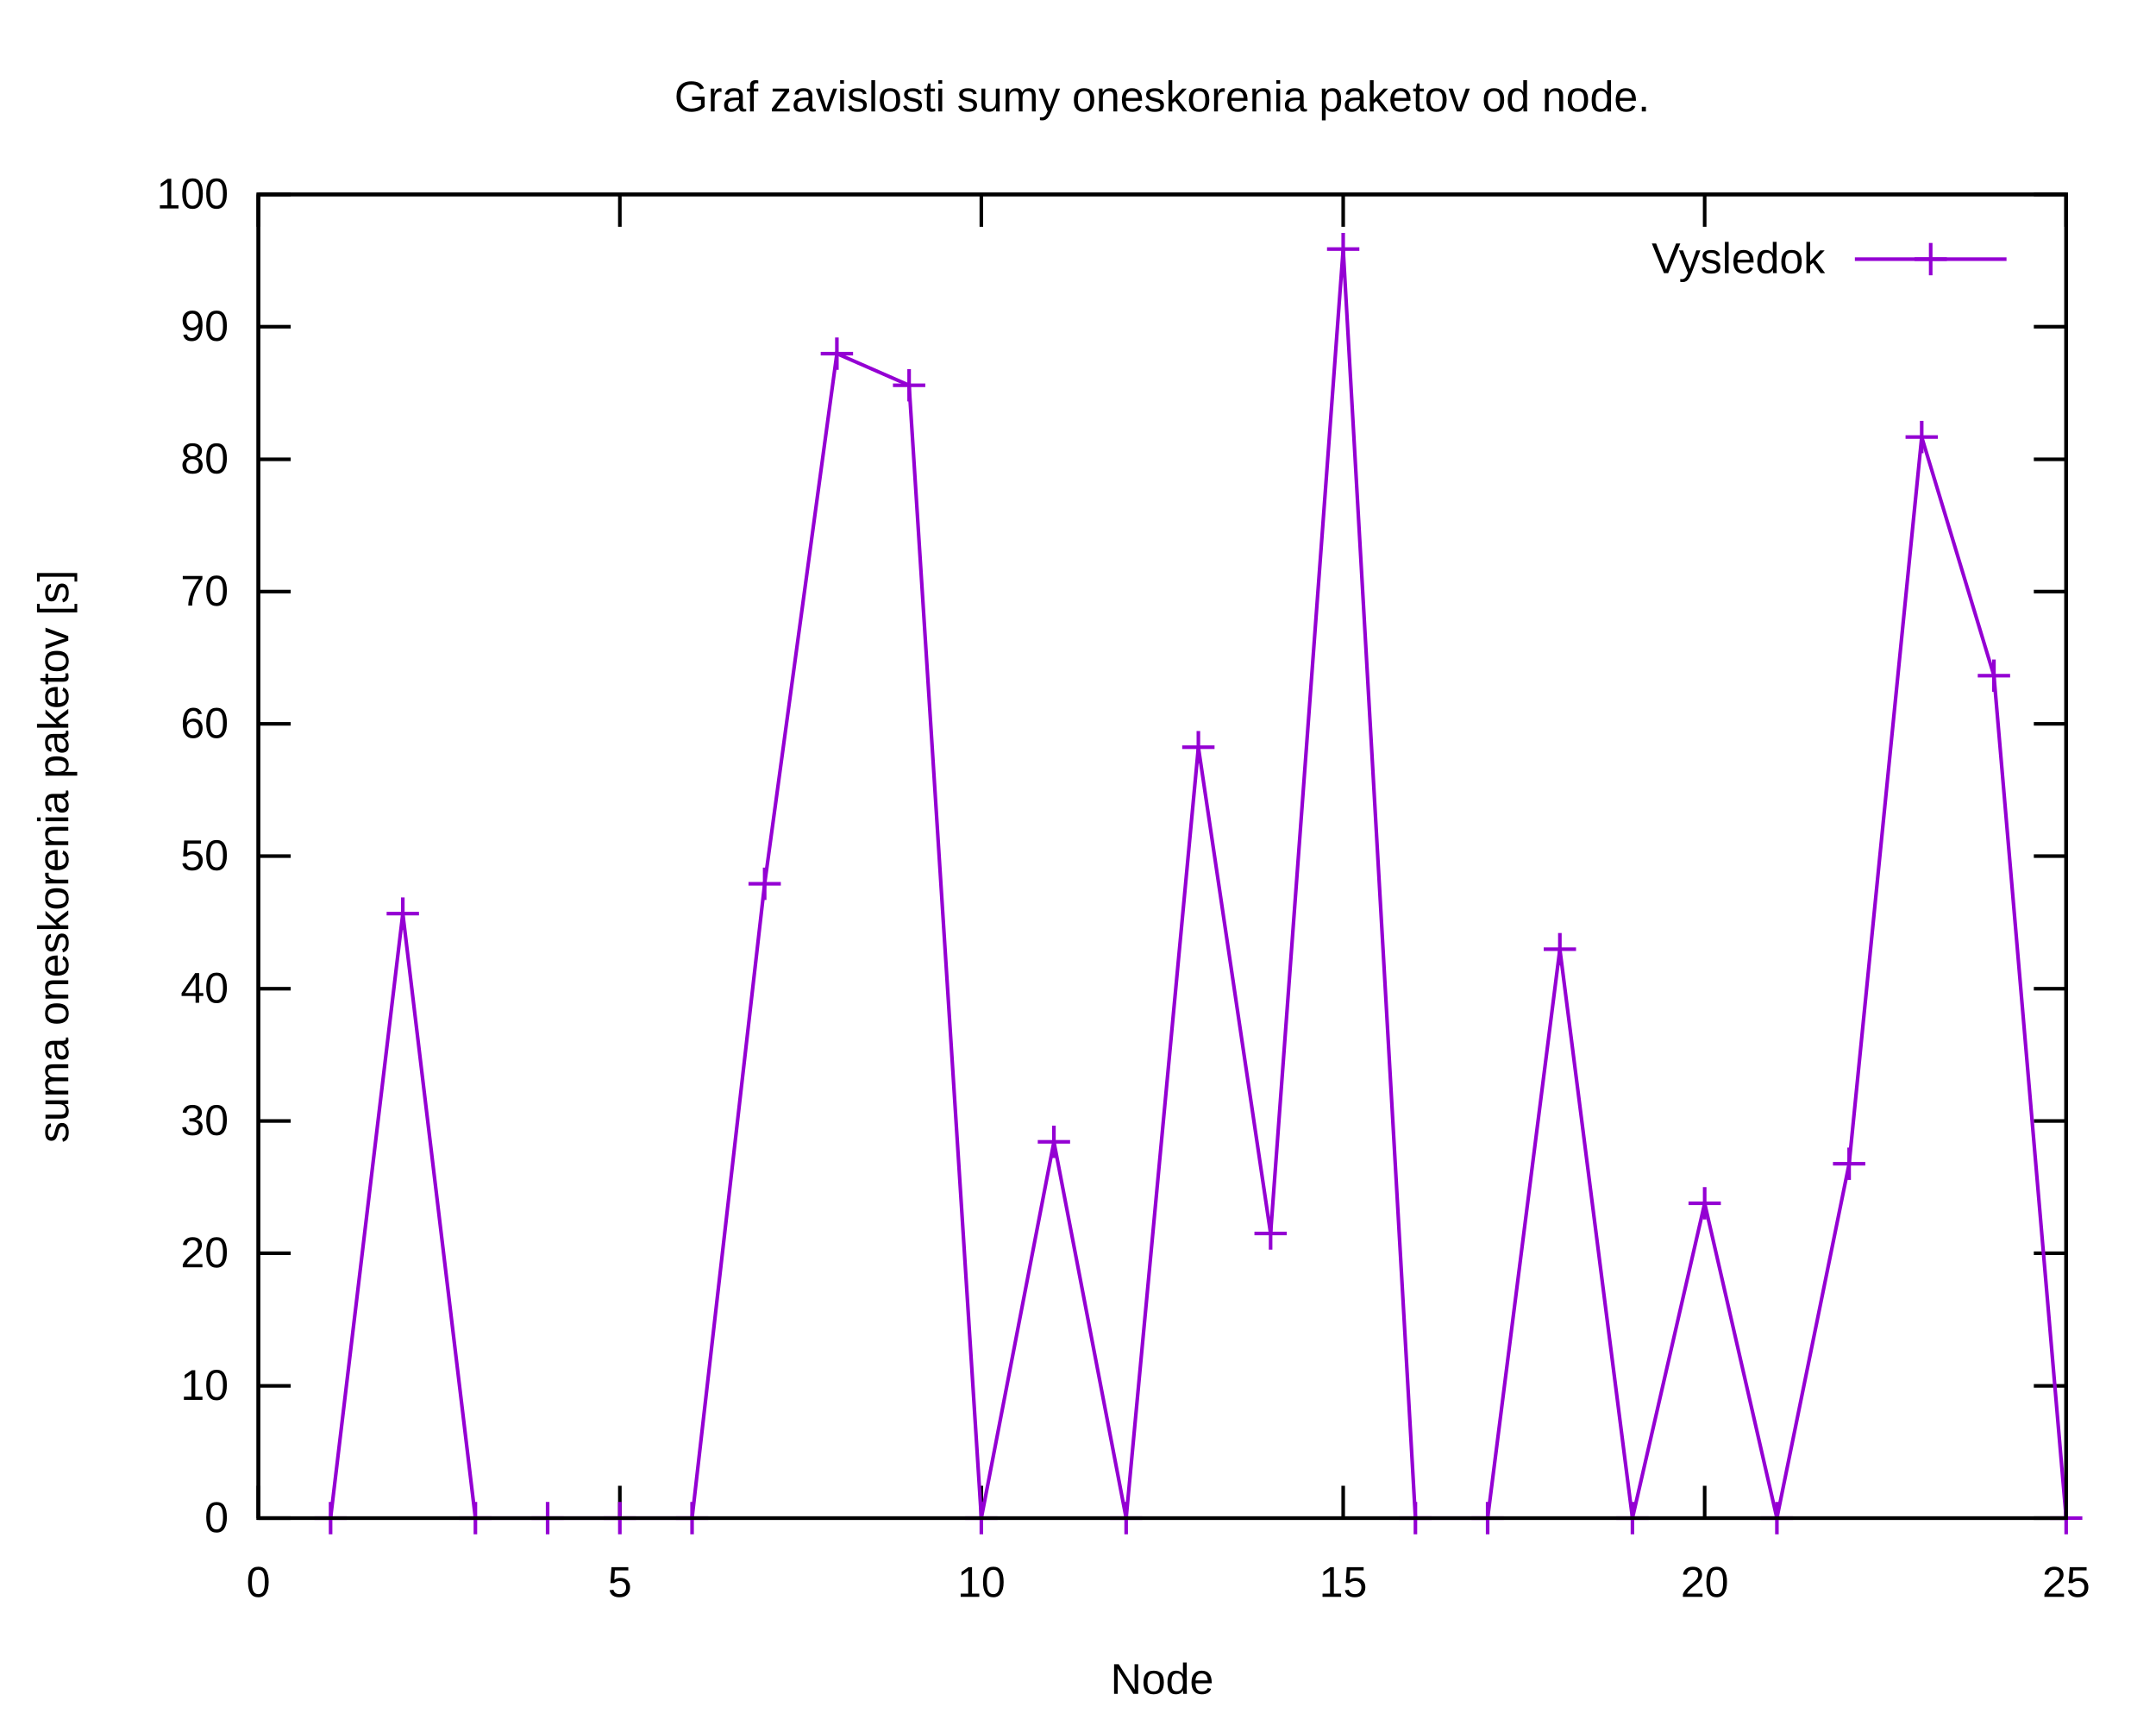
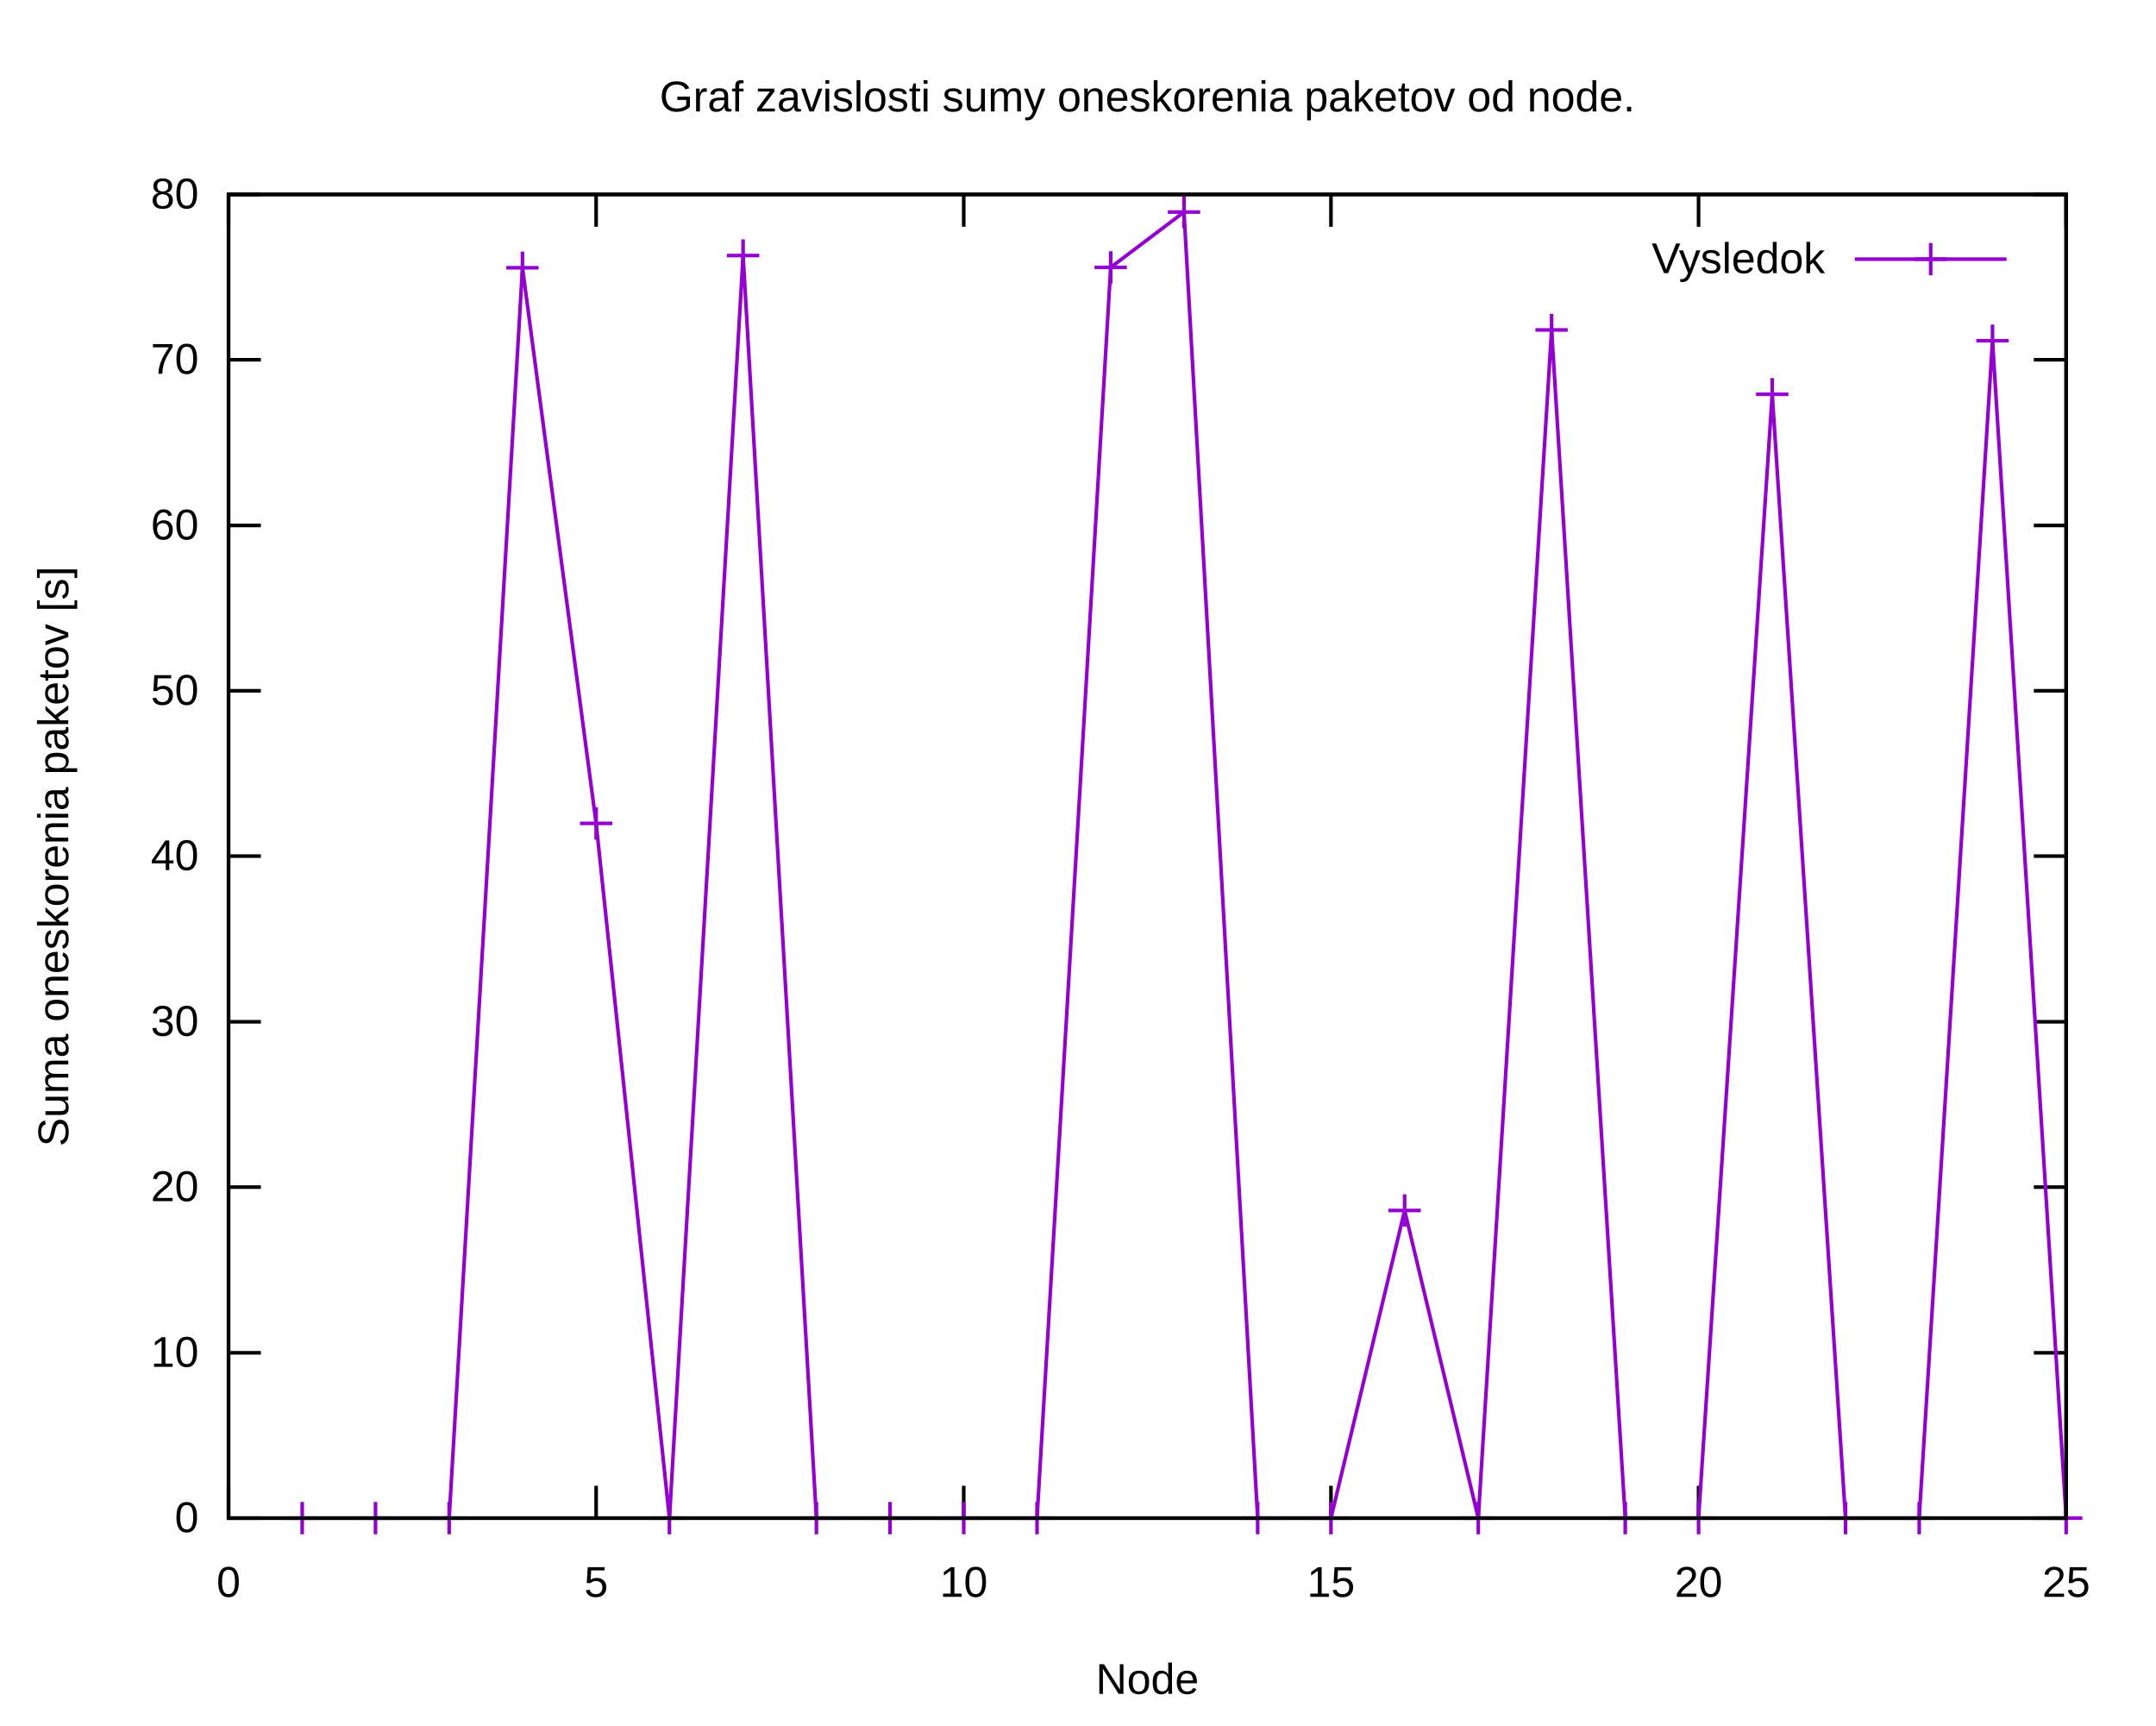
<svg xmlns="http://www.w3.org/2000/svg" xmlns:xlink="http://www.w3.org/1999/xlink" width="600" height="480" viewBox="0 0 600 480">
  <g id="gnuplot_canvas">
    <rect x="0" y="0" width="600" height="480" fill="none" />
    <defs>
      <circle id="gpDot" r="0.5" stroke-width="0.5" stroke="currentColor" />
      <path id="gpPt0" stroke-width="0.222" stroke="currentColor" d="M-1,0 h2 M0,-1 v2" />
      <path id="gpPt1" stroke-width="0.222" stroke="currentColor" d="M-1,-1 L1,1 M1,-1 L-1,1" />
      <path id="gpPt2" stroke-width="0.222" stroke="currentColor" d="M-1,0 L1,0 M0,-1 L0,1 M-1,-1 L1,1 M-1,1 L1,-1" />
      <rect id="gpPt3" stroke-width="0.222" stroke="currentColor" x="-1" y="-1" width="2" height="2" />
      <rect id="gpPt4" stroke-width="0.222" stroke="currentColor" fill="currentColor" x="-1" y="-1" width="2" height="2" />
      <circle id="gpPt5" stroke-width="0.222" stroke="currentColor" cx="0" cy="0" r="1" />
      <use xlink:href="#gpPt5" id="gpPt6" fill="currentColor" stroke="none" />
      <path id="gpPt7" stroke-width="0.222" stroke="currentColor" d="M0,-1.33 L-1.33,0.67 L1.33,0.67 z" />
      <use xlink:href="#gpPt7" id="gpPt8" fill="currentColor" stroke="none" />
      <use xlink:href="#gpPt7" id="gpPt9" stroke="currentColor" transform="rotate(180)" />
      <use xlink:href="#gpPt9" id="gpPt10" fill="currentColor" stroke="none" />
      <use xlink:href="#gpPt3" id="gpPt11" stroke="currentColor" transform="rotate(45)" />
      <use xlink:href="#gpPt11" id="gpPt12" fill="currentColor" stroke="none" />
      <path id="gpPt13" stroke-width="0.222" stroke="currentColor" d="M0,1.330 L1.265,0.411 L0.782,-1.067 L-0.782,-1.076 L-1.265,0.411 z" />
      <use xlink:href="#gpPt13" id="gpPt14" fill="currentColor" stroke="none" />
      <filter id="textbox" filterUnits="objectBoundingBox" x="0" y="0" height="1" width="1">
        <feFlood flood-color="white" flood-opacity="1" result="bgnd" />
        <feComposite in="SourceGraphic" in2="bgnd" operator="atop" />
      </filter>
      <filter id="greybox" filterUnits="objectBoundingBox" x="0" y="0" height="1" width="1">
        <feFlood flood-color="lightgrey" flood-opacity="1" result="grey" />
        <feComposite in="SourceGraphic" in2="grey" operator="atop" />
      </filter>
    </defs>
    <g fill="none" color="white" stroke="currentColor" stroke-width="1.00" stroke-linecap="butt" stroke-linejoin="miter">
</g>
    <g fill="none" color="black" stroke="currentColor" stroke-width="1.00" stroke-linecap="butt" stroke-linejoin="miter">
-       <path stroke="black" d="M71.9,422.4 L80.9,422.4 M575.0,422.4 L566.0,422.4  " />
-       <g transform="translate(63.6,426.3)" stroke="none" fill="black" font-family="Arial" font-size="12.00" text-anchor="end">
+       <path stroke="black" d="M63.6,422.4 L72.6,422.4 M575.0,422.4 L566.0,422.4  " />
+       <g transform="translate(55.3,426.3)" stroke="none" fill="black" font-family="Arial" font-size="12.00" text-anchor="end">
        <text>
          <tspan font-family="Arial"> 0</tspan>
        </text>
      </g>
    </g>
    <g fill="none" color="black" stroke="currentColor" stroke-width="1.00" stroke-linecap="butt" stroke-linejoin="miter">
-       <path stroke="black" d="M71.9,385.6 L80.9,385.6 M575.0,385.6 L566.0,385.6  " />
-       <g transform="translate(63.6,389.5)" stroke="none" fill="black" font-family="Arial" font-size="12.00" text-anchor="end">
+       <path stroke="black" d="M63.6,376.4 L72.6,376.4 M575.0,376.4 L566.0,376.4  " />
+       <g transform="translate(55.3,380.3)" stroke="none" fill="black" font-family="Arial" font-size="12.00" text-anchor="end">
        <text>
          <tspan font-family="Arial"> 10</tspan>
        </text>
      </g>
    </g>
    <g fill="none" color="black" stroke="currentColor" stroke-width="1.00" stroke-linecap="butt" stroke-linejoin="miter">
-       <path stroke="black" d="M71.9,348.7 L80.9,348.7 M575.0,348.7 L566.0,348.7  " />
-       <g transform="translate(63.6,352.6)" stroke="none" fill="black" font-family="Arial" font-size="12.00" text-anchor="end">
+       <path stroke="black" d="M63.6,330.3 L72.6,330.3 M575.0,330.3 L566.0,330.3  " />
+       <g transform="translate(55.3,334.2)" stroke="none" fill="black" font-family="Arial" font-size="12.00" text-anchor="end">
        <text>
          <tspan font-family="Arial"> 20</tspan>
        </text>
      </g>
    </g>
    <g fill="none" color="black" stroke="currentColor" stroke-width="1.00" stroke-linecap="butt" stroke-linejoin="miter">
-       <path stroke="black" d="M71.9,311.9 L80.9,311.9 M575.0,311.9 L566.0,311.9  " />
-       <g transform="translate(63.6,315.8)" stroke="none" fill="black" font-family="Arial" font-size="12.00" text-anchor="end">
+       <path stroke="black" d="M63.6,284.3 L72.6,284.3 M575.0,284.3 L566.0,284.3  " />
+       <g transform="translate(55.3,288.2)" stroke="none" fill="black" font-family="Arial" font-size="12.00" text-anchor="end">
        <text>
          <tspan font-family="Arial"> 30</tspan>
        </text>
      </g>
    </g>
    <g fill="none" color="black" stroke="currentColor" stroke-width="1.00" stroke-linecap="butt" stroke-linejoin="miter">
-       <path stroke="black" d="M71.9,275.1 L80.9,275.1 M575.0,275.1 L566.0,275.1  " />
-       <g transform="translate(63.6,279.0)" stroke="none" fill="black" font-family="Arial" font-size="12.00" text-anchor="end">
+       <path stroke="black" d="M63.6,238.2 L72.6,238.2 M575.0,238.2 L566.0,238.2  " />
+       <g transform="translate(55.3,242.1)" stroke="none" fill="black" font-family="Arial" font-size="12.00" text-anchor="end">
        <text>
          <tspan font-family="Arial"> 40</tspan>
        </text>
      </g>
    </g>
    <g fill="none" color="black" stroke="currentColor" stroke-width="1.00" stroke-linecap="butt" stroke-linejoin="miter">
-       <path stroke="black" d="M71.9,238.2 L80.9,238.2 M575.0,238.2 L566.0,238.2  " />
-       <g transform="translate(63.6,242.1)" stroke="none" fill="black" font-family="Arial" font-size="12.00" text-anchor="end">
+       <path stroke="black" d="M63.6,192.2 L72.6,192.2 M575.0,192.2 L566.0,192.2  " />
+       <g transform="translate(55.3,196.1)" stroke="none" fill="black" font-family="Arial" font-size="12.00" text-anchor="end">
        <text>
          <tspan font-family="Arial"> 50</tspan>
        </text>
      </g>
    </g>
    <g fill="none" color="black" stroke="currentColor" stroke-width="1.00" stroke-linecap="butt" stroke-linejoin="miter">
-       <path stroke="black" d="M71.9,201.4 L80.9,201.4 M575.0,201.4 L566.0,201.4  " />
-       <g transform="translate(63.6,205.3)" stroke="none" fill="black" font-family="Arial" font-size="12.00" text-anchor="end">
+       <path stroke="black" d="M63.6,146.2 L72.6,146.2 M575.0,146.2 L566.0,146.2  " />
+       <g transform="translate(55.3,150.1)" stroke="none" fill="black" font-family="Arial" font-size="12.00" text-anchor="end">
        <text>
          <tspan font-family="Arial"> 60</tspan>
        </text>
      </g>
    </g>
    <g fill="none" color="black" stroke="currentColor" stroke-width="1.00" stroke-linecap="butt" stroke-linejoin="miter">
-       <path stroke="black" d="M71.9,164.6 L80.9,164.6 M575.0,164.6 L566.0,164.6  " />
-       <g transform="translate(63.6,168.5)" stroke="none" fill="black" font-family="Arial" font-size="12.00" text-anchor="end">
+       <path stroke="black" d="M63.6,100.1 L72.6,100.1 M575.0,100.1 L566.0,100.1  " />
+       <g transform="translate(55.3,104.0)" stroke="none" fill="black" font-family="Arial" font-size="12.00" text-anchor="end">
        <text>
          <tspan font-family="Arial"> 70</tspan>
        </text>
      </g>
    </g>
    <g fill="none" color="black" stroke="currentColor" stroke-width="1.00" stroke-linecap="butt" stroke-linejoin="miter">
-       <path stroke="black" d="M71.9,127.8 L80.9,127.8 M575.0,127.8 L566.0,127.8  " />
-       <g transform="translate(63.6,131.7)" stroke="none" fill="black" font-family="Arial" font-size="12.00" text-anchor="end">
+       <path stroke="black" d="M63.6,54.1 L72.6,54.1 M575.0,54.1 L566.0,54.1  " />
+       <g transform="translate(55.3,58.0)" stroke="none" fill="black" font-family="Arial" font-size="12.00" text-anchor="end">
        <text>
          <tspan font-family="Arial"> 80</tspan>
        </text>
      </g>
    </g>
    <g fill="none" color="black" stroke="currentColor" stroke-width="1.00" stroke-linecap="butt" stroke-linejoin="miter">
-       <path stroke="black" d="M71.9,90.9 L80.9,90.9 M575.0,90.9 L566.0,90.9  " />
-       <g transform="translate(63.6,94.8)" stroke="none" fill="black" font-family="Arial" font-size="12.00" text-anchor="end">
-         <text>
-           <tspan font-family="Arial"> 90</tspan>
-         </text>
-       </g>
-     </g>
-     <g fill="none" color="black" stroke="currentColor" stroke-width="1.00" stroke-linecap="butt" stroke-linejoin="miter">
-       <path stroke="black" d="M71.9,54.1 L80.9,54.1 M575.0,54.1 L566.0,54.1  " />
-       <g transform="translate(63.6,58.0)" stroke="none" fill="black" font-family="Arial" font-size="12.00" text-anchor="end">
-         <text>
-           <tspan font-family="Arial"> 100</tspan>
-         </text>
-       </g>
-     </g>
-     <g fill="none" color="black" stroke="currentColor" stroke-width="1.00" stroke-linecap="butt" stroke-linejoin="miter">
-       <path stroke="black" d="M71.9,422.4 L71.9,413.4 M71.9,54.1 L71.9,63.1  " />
-       <g transform="translate(71.9,444.3)" stroke="none" fill="black" font-family="Arial" font-size="12.00" text-anchor="middle">
+       <path stroke="black" d="M63.6,422.4 L63.6,413.4 M63.6,54.1 L63.6,63.1  " />
+       <g transform="translate(63.6,444.3)" stroke="none" fill="black" font-family="Arial" font-size="12.00" text-anchor="middle">
        <text>
          <tspan font-family="Arial"> 0</tspan>
        </text>
      </g>
    </g>
    <g fill="none" color="black" stroke="currentColor" stroke-width="1.00" stroke-linecap="butt" stroke-linejoin="miter">
-       <path stroke="black" d="M172.5,422.4 L172.5,413.4 M172.5,54.1 L172.5,63.1  " />
-       <g transform="translate(172.5,444.3)" stroke="none" fill="black" font-family="Arial" font-size="12.00" text-anchor="middle">
+       <path stroke="black" d="M165.9,422.4 L165.9,413.4 M165.9,54.1 L165.9,63.1  " />
+       <g transform="translate(165.9,444.3)" stroke="none" fill="black" font-family="Arial" font-size="12.00" text-anchor="middle">
        <text>
          <tspan font-family="Arial"> 5</tspan>
        </text>
      </g>
    </g>
    <g fill="none" color="black" stroke="currentColor" stroke-width="1.00" stroke-linecap="butt" stroke-linejoin="miter">
-       <path stroke="black" d="M273.1,422.4 L273.1,413.4 M273.1,54.1 L273.1,63.1  " />
-       <g transform="translate(273.1,444.3)" stroke="none" fill="black" font-family="Arial" font-size="12.00" text-anchor="middle">
+       <path stroke="black" d="M268.2,422.4 L268.2,413.4 M268.2,54.1 L268.2,63.1  " />
+       <g transform="translate(268.2,444.3)" stroke="none" fill="black" font-family="Arial" font-size="12.00" text-anchor="middle">
        <text>
          <tspan font-family="Arial"> 10</tspan>
        </text>
      </g>
    </g>
    <g fill="none" color="black" stroke="currentColor" stroke-width="1.00" stroke-linecap="butt" stroke-linejoin="miter">
-       <path stroke="black" d="M373.8,422.4 L373.8,413.4 M373.8,54.1 L373.8,63.1  " />
-       <g transform="translate(373.8,444.3)" stroke="none" fill="black" font-family="Arial" font-size="12.00" text-anchor="middle">
+       <path stroke="black" d="M370.4,422.4 L370.4,413.4 M370.4,54.1 L370.4,63.1  " />
+       <g transform="translate(370.4,444.3)" stroke="none" fill="black" font-family="Arial" font-size="12.00" text-anchor="middle">
        <text>
          <tspan font-family="Arial"> 15</tspan>
        </text>
      </g>
    </g>
    <g fill="none" color="black" stroke="currentColor" stroke-width="1.00" stroke-linecap="butt" stroke-linejoin="miter">
-       <path stroke="black" d="M474.4,422.4 L474.4,413.4 M474.4,54.1 L474.4,63.1  " />
-       <g transform="translate(474.4,444.3)" stroke="none" fill="black" font-family="Arial" font-size="12.00" text-anchor="middle">
+       <path stroke="black" d="M472.7,422.4 L472.7,413.4 M472.7,54.1 L472.7,63.1  " />
+       <g transform="translate(472.7,444.3)" stroke="none" fill="black" font-family="Arial" font-size="12.00" text-anchor="middle">
        <text>
          <tspan font-family="Arial"> 20</tspan>
        </text>
      </g>
    </g>
    <g fill="none" color="black" stroke="currentColor" stroke-width="1.00" stroke-linecap="butt" stroke-linejoin="miter">
      <path stroke="black" d="M575.0,422.4 L575.0,413.4 M575.0,54.1 L575.0,63.1  " />
      <g transform="translate(575.0,444.3)" stroke="none" fill="black" font-family="Arial" font-size="12.00" text-anchor="middle">
        <text>
          <tspan font-family="Arial"> 25</tspan>
        </text>
      </g>
    </g>
    <g fill="none" color="black" stroke="currentColor" stroke-width="1.00" stroke-linecap="butt" stroke-linejoin="miter">
</g>
    <g fill="none" color="black" stroke="currentColor" stroke-width="1.00" stroke-linecap="butt" stroke-linejoin="miter">
-       <path stroke="black" d="M71.9,54.1 L71.9,422.4 L575.0,422.4 L575.0,54.1 L71.9,54.1 Z  " />
+       <path stroke="black" d="M63.6,54.1 L63.6,422.4 L575.0,422.4 L575.0,54.1 L63.6,54.1 Z  " />
    </g>
    <g fill="none" color="black" stroke="currentColor" stroke-width="1.00" stroke-linecap="butt" stroke-linejoin="miter">
      <g transform="translate(19.0,238.3) rotate(270)" stroke="none" fill="black" font-family="Arial" font-size="12.00" text-anchor="middle">
        <text>
-           <tspan font-family="Arial">suma oneskorenia paketov [s]</tspan>
-         </text>
-       </g>
-     </g>
-     <g fill="none" color="black" stroke="currentColor" stroke-width="1.00" stroke-linecap="butt" stroke-linejoin="miter">
-       <g transform="translate(323.4,471.3)" stroke="none" fill="black" font-family="Arial" font-size="12.00" text-anchor="middle">
+           <tspan font-family="Arial">Suma oneskorenia paketov [s]</tspan>
+         </text>
+       </g>
+     </g>
+     <g fill="none" color="black" stroke="currentColor" stroke-width="1.00" stroke-linecap="butt" stroke-linejoin="miter">
+       <g transform="translate(319.3,471.3)" stroke="none" fill="black" font-family="Arial" font-size="12.00" text-anchor="middle">
        <text>
          <tspan font-family="Arial">Node</tspan>
        </text>
      </g>
    </g>
    <g fill="none" color="black" stroke="currentColor" stroke-width="1.00" stroke-linecap="butt" stroke-linejoin="miter">
-       <g transform="translate(323.4,31.0)" stroke="none" fill="black" font-family="Arial" font-size="12.00" text-anchor="middle">
+       <g transform="translate(319.3,31.0)" stroke="none" fill="black" font-family="Arial" font-size="12.00" text-anchor="middle">
        <text>
          <tspan font-family="Arial">Graf zavislosti sumy oneskorenia paketov od node.</tspan>
        </text>
      </g>
    </g>
    <g fill="none" color="black" stroke="currentColor" stroke-width="1.00" stroke-linecap="butt" stroke-linejoin="miter">
</g>
    <g id="gnuplot_plot_1">
      <g fill="none" color="black" stroke="currentColor" stroke-width="1.00" stroke-linecap="butt" stroke-linejoin="miter">
        <g transform="translate(507.9,76.0)" stroke="none" fill="black" font-family="Arial" font-size="12.00" text-anchor="end">
          <text>
            <tspan font-family="Arial">Vysledok</tspan>
          </text>
        </g>
      </g>
      <g fill="none" color="black" stroke="currentColor" stroke-width="1.00" stroke-linecap="butt" stroke-linejoin="miter">
-         <path stroke="rgb(148,   0, 211)" d="M516.2,72.1 L558.4,72.1 M92.0,422.4 L112.1,254.2 L132.3,422.4 L152.4,422.4 L172.5,422.4 L192.6,422.4   L212.8,245.9 L232.9,98.4 L253.0,107.2 L273.1,422.4 L293.3,317.7 L313.4,422.4 L333.5,207.9 L353.6,343.2   L373.8,69.3 L393.9,422.4 L414.0,422.4 L434.1,264.1 L454.3,422.4 L474.4,334.8 L494.5,422.4 L514.6,323.8   L534.8,121.6 L554.9,188.0 L575.0,422.4  " />
-         <use xlink:href="#gpPt0" transform="translate(92.0,422.4) scale(4.50)" color="rgb(148,   0, 211)" />
-         <use xlink:href="#gpPt0" transform="translate(112.1,254.2) scale(4.50)" color="rgb(148,   0, 211)" />
-         <use xlink:href="#gpPt0" transform="translate(132.3,422.4) scale(4.50)" color="rgb(148,   0, 211)" />
-         <use xlink:href="#gpPt0" transform="translate(152.4,422.4) scale(4.50)" color="rgb(148,   0, 211)" />
-         <use xlink:href="#gpPt0" transform="translate(172.5,422.4) scale(4.50)" color="rgb(148,   0, 211)" />
-         <use xlink:href="#gpPt0" transform="translate(192.6,422.4) scale(4.50)" color="rgb(148,   0, 211)" />
-         <use xlink:href="#gpPt0" transform="translate(212.8,245.9) scale(4.50)" color="rgb(148,   0, 211)" />
-         <use xlink:href="#gpPt0" transform="translate(232.9,98.4) scale(4.50)" color="rgb(148,   0, 211)" />
-         <use xlink:href="#gpPt0" transform="translate(253.0,107.2) scale(4.50)" color="rgb(148,   0, 211)" />
-         <use xlink:href="#gpPt0" transform="translate(273.1,422.4) scale(4.50)" color="rgb(148,   0, 211)" />
-         <use xlink:href="#gpPt0" transform="translate(293.3,317.7) scale(4.50)" color="rgb(148,   0, 211)" />
-         <use xlink:href="#gpPt0" transform="translate(313.4,422.4) scale(4.50)" color="rgb(148,   0, 211)" />
-         <use xlink:href="#gpPt0" transform="translate(333.5,207.9) scale(4.50)" color="rgb(148,   0, 211)" />
-         <use xlink:href="#gpPt0" transform="translate(353.6,343.2) scale(4.50)" color="rgb(148,   0, 211)" />
-         <use xlink:href="#gpPt0" transform="translate(373.8,69.3) scale(4.50)" color="rgb(148,   0, 211)" />
-         <use xlink:href="#gpPt0" transform="translate(393.9,422.4) scale(4.50)" color="rgb(148,   0, 211)" />
-         <use xlink:href="#gpPt0" transform="translate(414.0,422.4) scale(4.50)" color="rgb(148,   0, 211)" />
-         <use xlink:href="#gpPt0" transform="translate(434.1,264.1) scale(4.50)" color="rgb(148,   0, 211)" />
-         <use xlink:href="#gpPt0" transform="translate(454.3,422.4) scale(4.50)" color="rgb(148,   0, 211)" />
-         <use xlink:href="#gpPt0" transform="translate(474.4,334.8) scale(4.50)" color="rgb(148,   0, 211)" />
-         <use xlink:href="#gpPt0" transform="translate(494.5,422.4) scale(4.50)" color="rgb(148,   0, 211)" />
-         <use xlink:href="#gpPt0" transform="translate(514.6,323.8) scale(4.50)" color="rgb(148,   0, 211)" />
-         <use xlink:href="#gpPt0" transform="translate(534.8,121.6) scale(4.50)" color="rgb(148,   0, 211)" />
-         <use xlink:href="#gpPt0" transform="translate(554.9,188.0) scale(4.50)" color="rgb(148,   0, 211)" />
+         <path stroke="rgb(148,   0, 211)" d="M516.2,72.1 L558.4,72.1 M84.1,422.4 L104.5,422.4 L125.0,422.4 L145.4,74.5 L165.9,229.1 L186.3,422.4   L206.8,71.1 L227.2,422.4 L247.7,422.4 L268.2,422.4 L288.6,422.4 L309.1,74.4 L329.5,59.0 L350.0,422.4   L370.4,422.4 L390.9,336.8 L411.4,422.4 L431.8,91.8 L452.3,422.4 L472.7,422.4 L493.2,109.7 L513.6,422.4   L534.1,422.4 L554.5,94.8 L575.0,422.4  " />
+         <use xlink:href="#gpPt0" transform="translate(84.1,422.4) scale(4.50)" color="rgb(148,   0, 211)" />
+         <use xlink:href="#gpPt0" transform="translate(104.5,422.4) scale(4.50)" color="rgb(148,   0, 211)" />
+         <use xlink:href="#gpPt0" transform="translate(125.0,422.4) scale(4.50)" color="rgb(148,   0, 211)" />
+         <use xlink:href="#gpPt0" transform="translate(145.4,74.5) scale(4.50)" color="rgb(148,   0, 211)" />
+         <use xlink:href="#gpPt0" transform="translate(165.9,229.1) scale(4.50)" color="rgb(148,   0, 211)" />
+         <use xlink:href="#gpPt0" transform="translate(186.3,422.4) scale(4.50)" color="rgb(148,   0, 211)" />
+         <use xlink:href="#gpPt0" transform="translate(206.8,71.1) scale(4.50)" color="rgb(148,   0, 211)" />
+         <use xlink:href="#gpPt0" transform="translate(227.2,422.4) scale(4.50)" color="rgb(148,   0, 211)" />
+         <use xlink:href="#gpPt0" transform="translate(247.7,422.4) scale(4.50)" color="rgb(148,   0, 211)" />
+         <use xlink:href="#gpPt0" transform="translate(268.2,422.4) scale(4.50)" color="rgb(148,   0, 211)" />
+         <use xlink:href="#gpPt0" transform="translate(288.6,422.4) scale(4.50)" color="rgb(148,   0, 211)" />
+         <use xlink:href="#gpPt0" transform="translate(309.1,74.4) scale(4.50)" color="rgb(148,   0, 211)" />
+         <use xlink:href="#gpPt0" transform="translate(329.5,59.0) scale(4.50)" color="rgb(148,   0, 211)" />
+         <use xlink:href="#gpPt0" transform="translate(350.0,422.4) scale(4.50)" color="rgb(148,   0, 211)" />
+         <use xlink:href="#gpPt0" transform="translate(370.4,422.4) scale(4.50)" color="rgb(148,   0, 211)" />
+         <use xlink:href="#gpPt0" transform="translate(390.9,336.8) scale(4.50)" color="rgb(148,   0, 211)" />
+         <use xlink:href="#gpPt0" transform="translate(411.4,422.4) scale(4.50)" color="rgb(148,   0, 211)" />
+         <use xlink:href="#gpPt0" transform="translate(431.8,91.8) scale(4.50)" color="rgb(148,   0, 211)" />
+         <use xlink:href="#gpPt0" transform="translate(452.3,422.4) scale(4.50)" color="rgb(148,   0, 211)" />
+         <use xlink:href="#gpPt0" transform="translate(472.7,422.4) scale(4.50)" color="rgb(148,   0, 211)" />
+         <use xlink:href="#gpPt0" transform="translate(493.2,109.7) scale(4.50)" color="rgb(148,   0, 211)" />
+         <use xlink:href="#gpPt0" transform="translate(513.6,422.4) scale(4.50)" color="rgb(148,   0, 211)" />
+         <use xlink:href="#gpPt0" transform="translate(534.1,422.4) scale(4.50)" color="rgb(148,   0, 211)" />
+         <use xlink:href="#gpPt0" transform="translate(554.5,94.8) scale(4.50)" color="rgb(148,   0, 211)" />
        <use xlink:href="#gpPt0" transform="translate(575.0,422.4) scale(4.50)" color="rgb(148,   0, 211)" />
        <use xlink:href="#gpPt0" transform="translate(537.3,72.1) scale(4.50)" color="rgb(148,   0, 211)" />
      </g>
    </g>
    <g fill="none" color="white" stroke="rgb(148,   0, 211)" stroke-width="2.00" stroke-linecap="butt" stroke-linejoin="miter">
</g>
    <g fill="none" color="black" stroke="currentColor" stroke-width="2.00" stroke-linecap="butt" stroke-linejoin="miter">
</g>
    <g fill="none" color="black" stroke="black" stroke-width="1.00" stroke-linecap="butt" stroke-linejoin="miter">
</g>
    <g fill="none" color="black" stroke="currentColor" stroke-width="1.00" stroke-linecap="butt" stroke-linejoin="miter">
-       <path stroke="black" d="M71.9,54.1 L71.9,422.4 L575.0,422.4 L575.0,54.1 L71.9,54.1 Z  " />
+       <path stroke="black" d="M63.6,54.1 L63.6,422.4 L575.0,422.4 L575.0,54.1 L63.6,54.1 Z  " />
    </g>
    <g fill="none" color="black" stroke="currentColor" stroke-width="1.00" stroke-linecap="butt" stroke-linejoin="miter">
</g>
  </g>
</svg>
